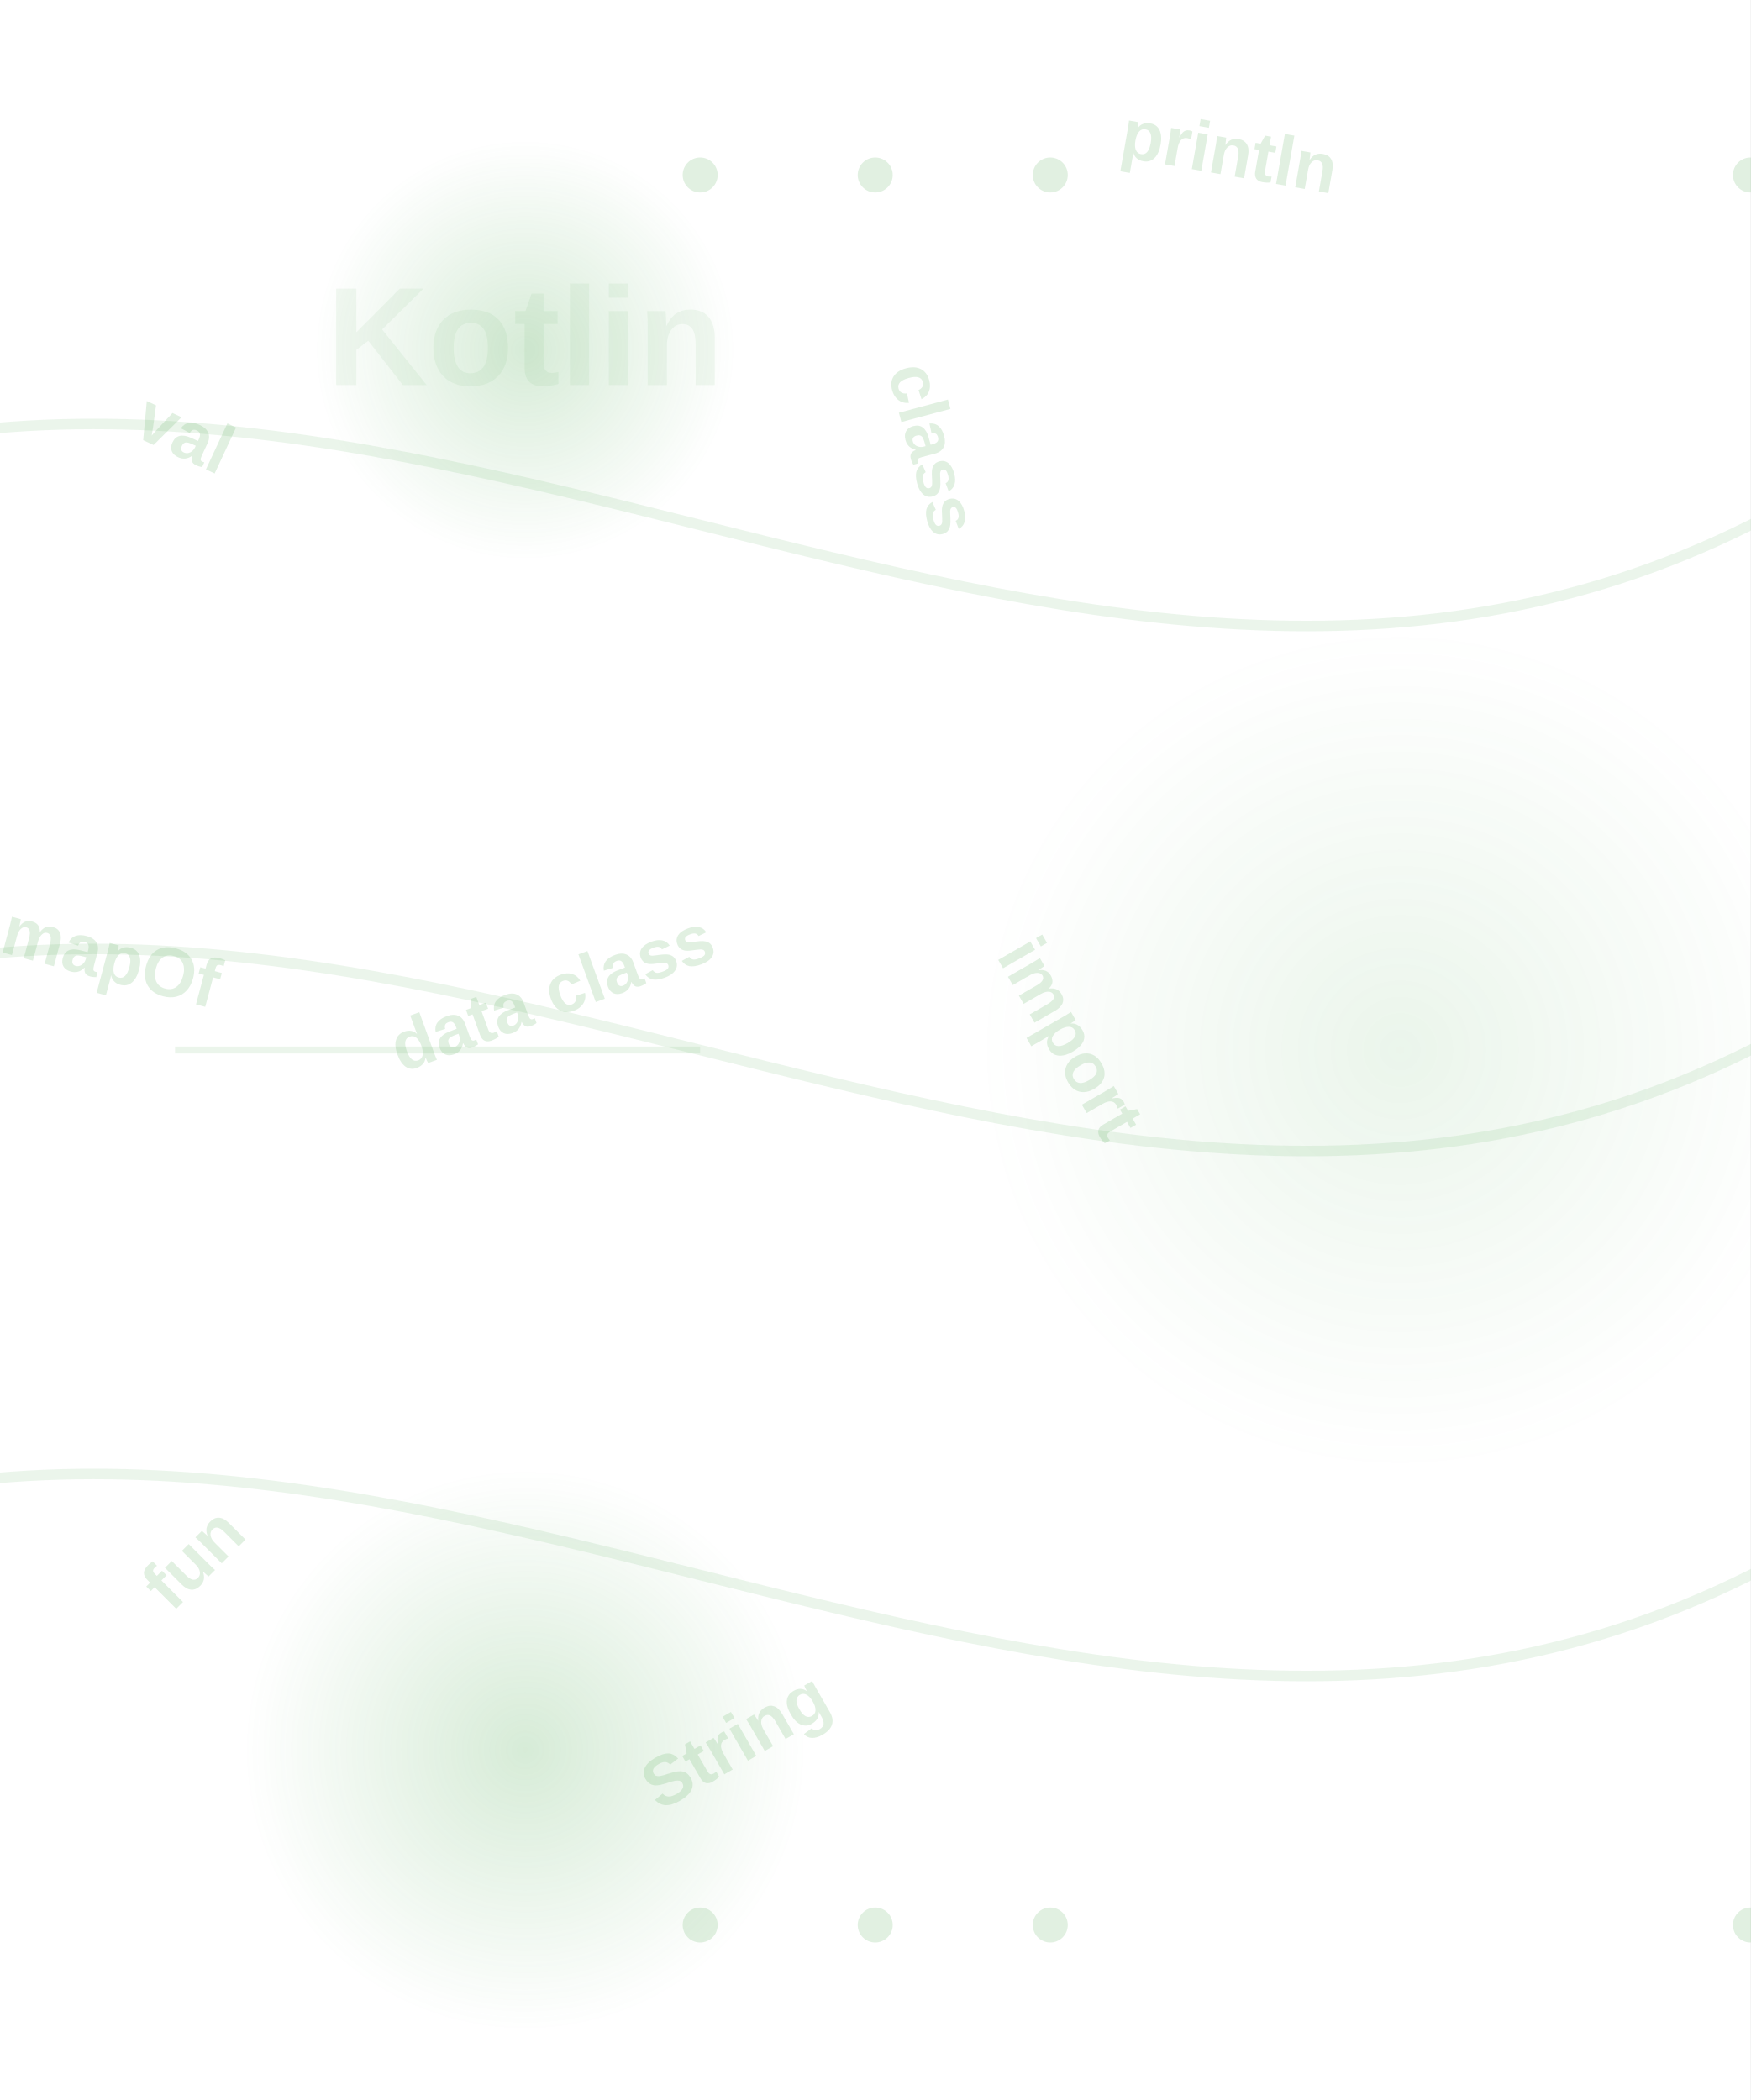
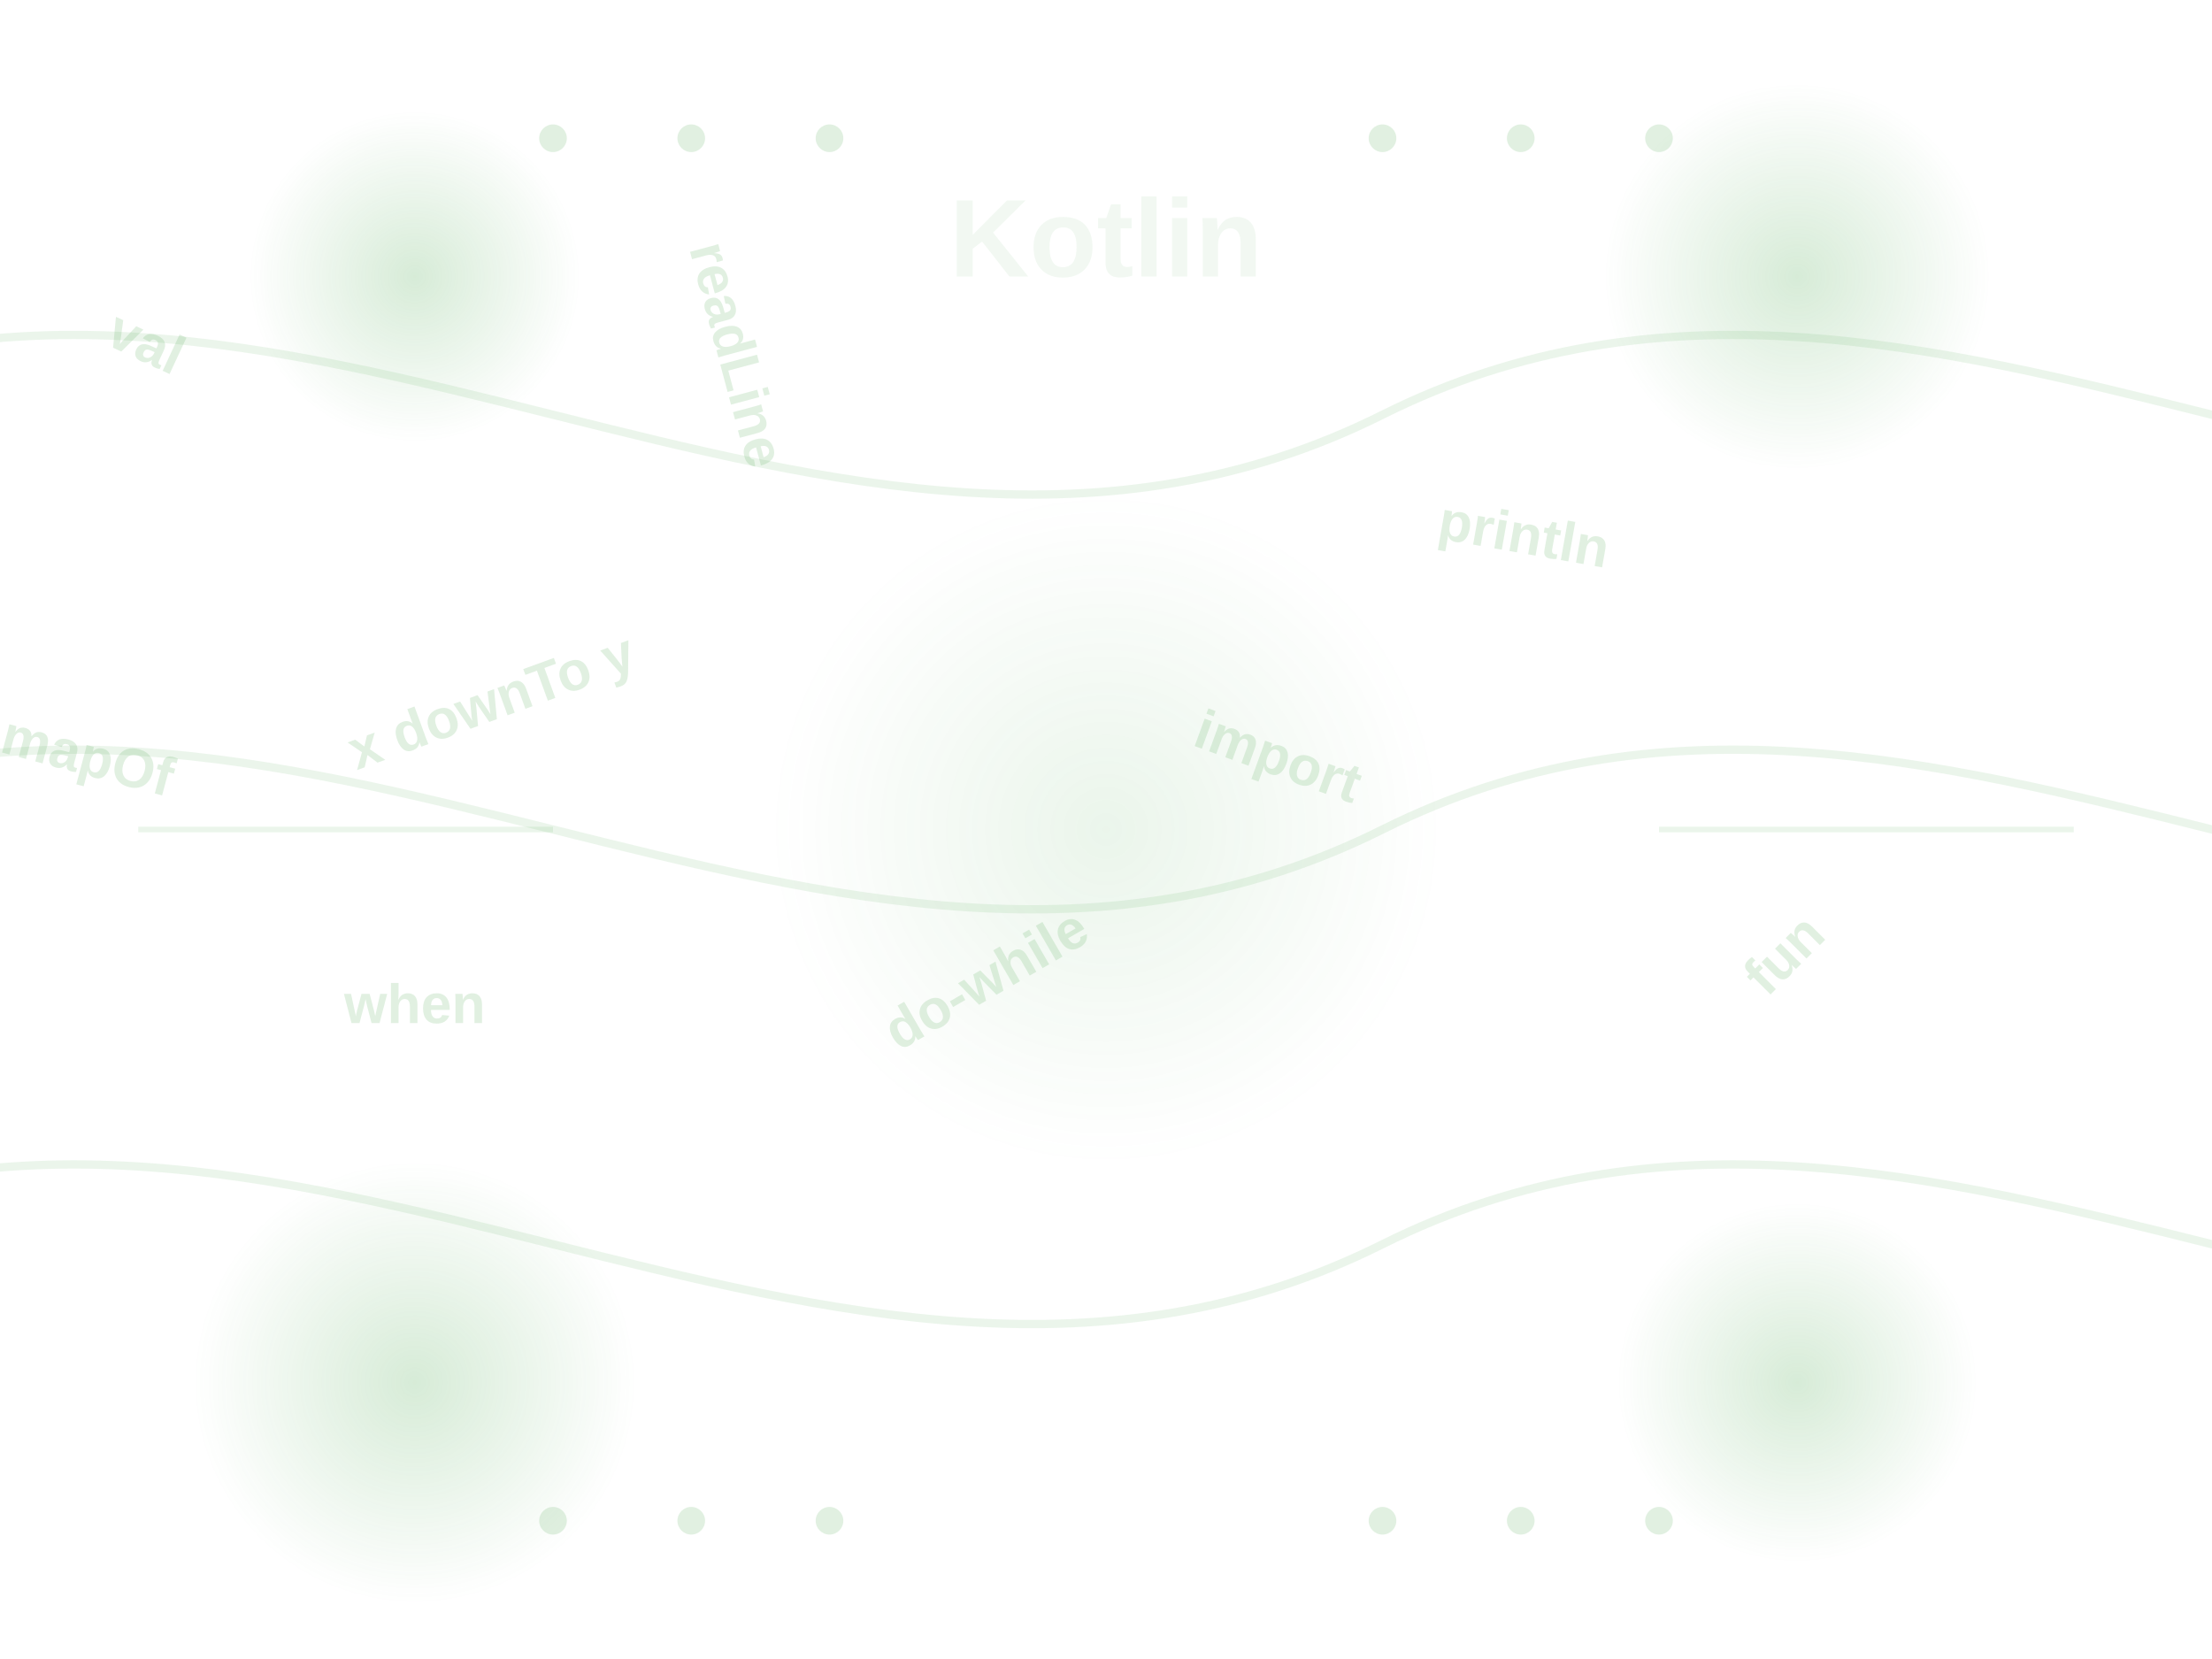
- <svg xmlns="http://www.w3.org/2000/svg" viewBox="0 0 500 600">
-   <rect width="500" height="600" fill="#ffffff" />
+ <svg xmlns="http://www.w3.org/2000/svg" viewBox="0 0 800 600">
+   <rect width="800" height="600" fill="#ffffff" />
  <path d="M-100 150 C 100 50, 300 250, 500 150 C 700 50, 900 250, 1100 150" stroke="#359d38" fill="none" stroke-width="3" opacity="0.1" />
  <path d="M-100 300 C 100 200, 300 400, 500 300 C 700 200, 900 400, 1100 300" stroke="#359d38" fill="none" stroke-width="3" opacity="0.1" />
  <path d="M-100 450 C 100 350, 300 550, 500 450 C 700 350, 900 550, 1100 450" stroke="#359d38" fill="none" stroke-width="3" opacity="0.1" />
  <defs>
    <radialGradient id="circleGradient" cx="50%" cy="50%" r="50%">
      <stop offset="0%" style="stop-color:#359d38;stop-opacity:0.2" />
      <stop offset="100%" style="stop-color:#359d38;stop-opacity:0" />
    </radialGradient>
  </defs>
-   <text x="150" y="110" font-family="Arial, sans-serif" font-size="40" font-weight="bold" fill="#359d38" text-anchor="middle" opacity="0.07">Kotlin</text>
+   <text x="400" y="100" font-family="Arial, sans-serif" font-size="40" font-weight="bold" fill="#359d38" text-anchor="middle" opacity="0.07">Kotlin</text>
  <text x="50" y="130" font-family="Arial, sans-serif" font-size="20" font-weight="bold" fill="#359d38" text-anchor="middle" opacity="0.15" transform="rotate(25, 50, 130)">val</text>
-   <text x="60" y="450" font-family="Arial, sans-serif" font-size="20" font-weight="bold" fill="#359d38" text-anchor="middle" opacity="0.15" transform="rotate(-45, 60, 450)">fun</text>
-   <text x="350" y="50" font-family="Arial, sans-serif" font-size="20" font-weight="bold" fill="#359d38" text-anchor="middle" opacity="0.15" transform="rotate(10, 350, 50)">println</text>
-   <text x="260" y="130" font-family="Arial, sans-serif" font-size="20" font-weight="bold" fill="#359d38" text-anchor="middle" opacity="0.15" transform="rotate(75, 260, 130)">class</text>
-   <text x="100" y="480" font-family="Arial, sans-serif" font-size="20" font-weight="bold" fill="#359d38" text-anchor="middle" opacity="0.15" transform="rotate(-30, 200, 280)">String</text>
-   <text x="300" y="300" font-family="Arial, sans-serif" font-size="20" font-weight="bold" fill="#359d38" text-anchor="middle" opacity="0.15" transform="rotate(60, 300, 300)">import</text>
-   <text x="160" y="290" font-family="Arial, sans-serif" font-size="20" font-weight="bold" fill="#359d38" text-anchor="middle" opacity="0.15" transform="rotate(-20, 160, 290)">data class</text>
+   <text x="650" y="350" font-family="Arial, sans-serif" font-size="20" font-weight="bold" fill="#359d38" text-anchor="middle" opacity="0.15" transform="rotate(-45, 650, 350)">fun</text>
+   <text x="550" y="200" font-family="Arial, sans-serif" font-size="20" font-weight="bold" fill="#359d38" text-anchor="middle" opacity="0.15" transform="rotate(10, 550, 200)">println</text>
+   <text x="260" y="130" font-family="Arial, sans-serif" font-size="20" font-weight="bold" fill="#359d38" text-anchor="middle" opacity="0.15" transform="rotate(75, 260, 130)">readLine</text>
+   <text x="150" y="370" font-family="Arial, sans-serif" font-size="20" font-weight="bold" fill="#359d38" text-anchor="middle" opacity="0.15" transform="rotate(0, 150, 370)">when</text>
+   <text x="460" y="280" font-family="Arial, sans-serif" font-size="20" font-weight="bold" fill="#359d38" text-anchor="middle" opacity="0.15" transform="rotate(20, 460, 280)">import</text>
+   <text x="180" y="260" font-family="Arial, sans-serif" font-size="20" font-weight="bold" fill="#359d38" text-anchor="middle" opacity="0.15" transform="rotate(-20, 180, 260)">x downTo y</text>
  <text x="30" y="280" font-family="Arial, sans-serif" font-size="20" font-weight="bold" fill="#359d38" text-anchor="middle" opacity="0.15" transform="rotate(15, 30, 280)">mapOf</text>
+   <text x="360" y="360" font-family="Arial, sans-serif" font-size="20" font-weight="bold" fill="#359d38" text-anchor="middle" opacity="0.15" transform="rotate(-30, 360, 360)">do-while</text>
  <circle cx="150" cy="100" r="60" fill="url(#circleGradient)" />
  <circle cx="650" cy="100" r="70" fill="url(#circleGradient)" />
  <circle cx="150" cy="500" r="80" fill="url(#circleGradient)" />
  <circle cx="650" cy="500" r="65" fill="url(#circleGradient)" />
  <circle cx="400" cy="300" r="120" fill="url(#circleGradient)" opacity="0.5" />
  <g fill="#359d38" opacity="0.15">
    <circle cx="200" cy="50" r="5" />
    <circle cx="250" cy="50" r="5" />
    <circle cx="300" cy="50" r="5" />
    <circle cx="500" cy="50" r="5" />
    <circle cx="550" cy="50" r="5" />
    <circle cx="600" cy="50" r="5" />
    <circle cx="200" cy="550" r="5" />
    <circle cx="250" cy="550" r="5" />
    <circle cx="300" cy="550" r="5" />
    <circle cx="500" cy="550" r="5" />
    <circle cx="550" cy="550" r="5" />
    <circle cx="600" cy="550" r="5" />
  </g>
  <g stroke="#359d38" stroke-width="2" opacity="0.1">
    <line x1="50" y1="300" x2="200" y2="300" />
    <line x1="600" y1="300" x2="750" y2="300" />
  </g>
</svg>
